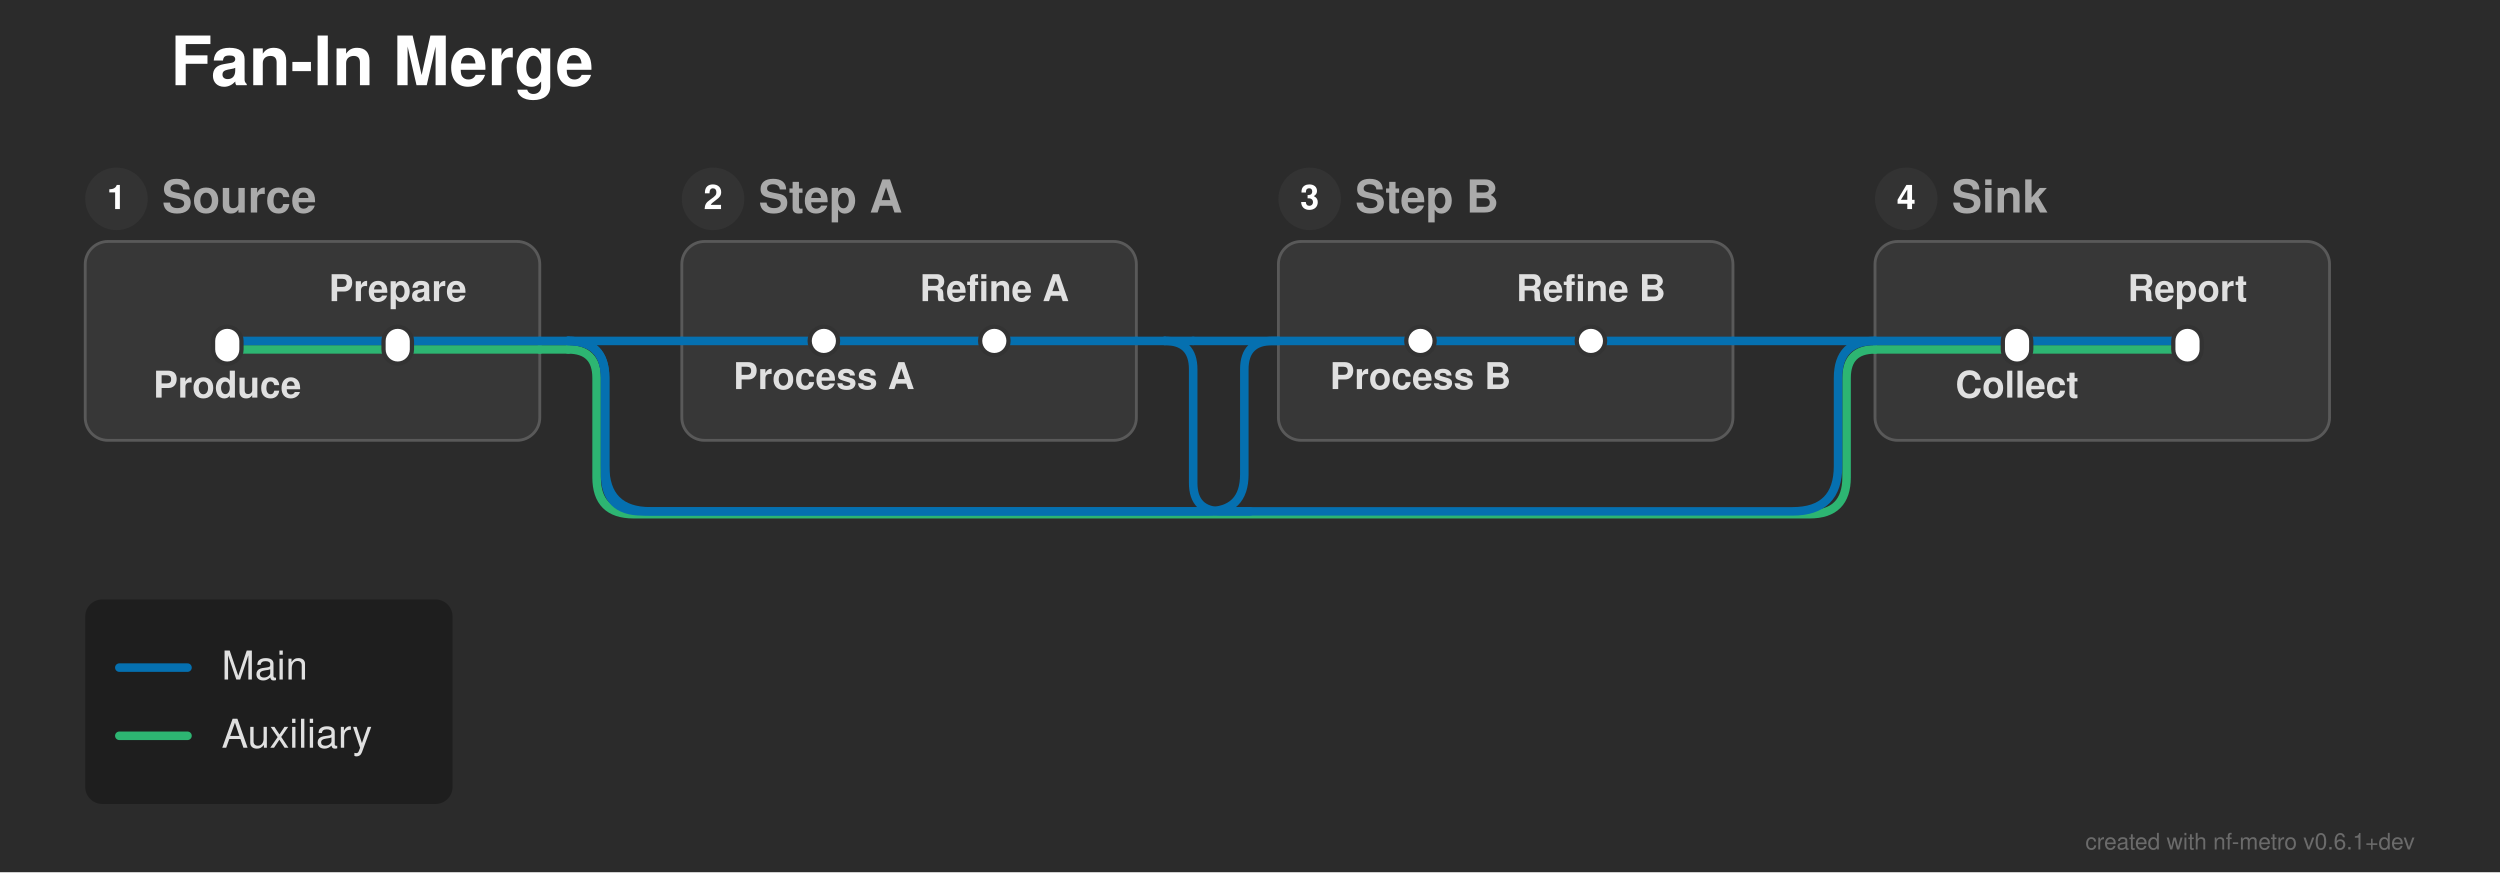
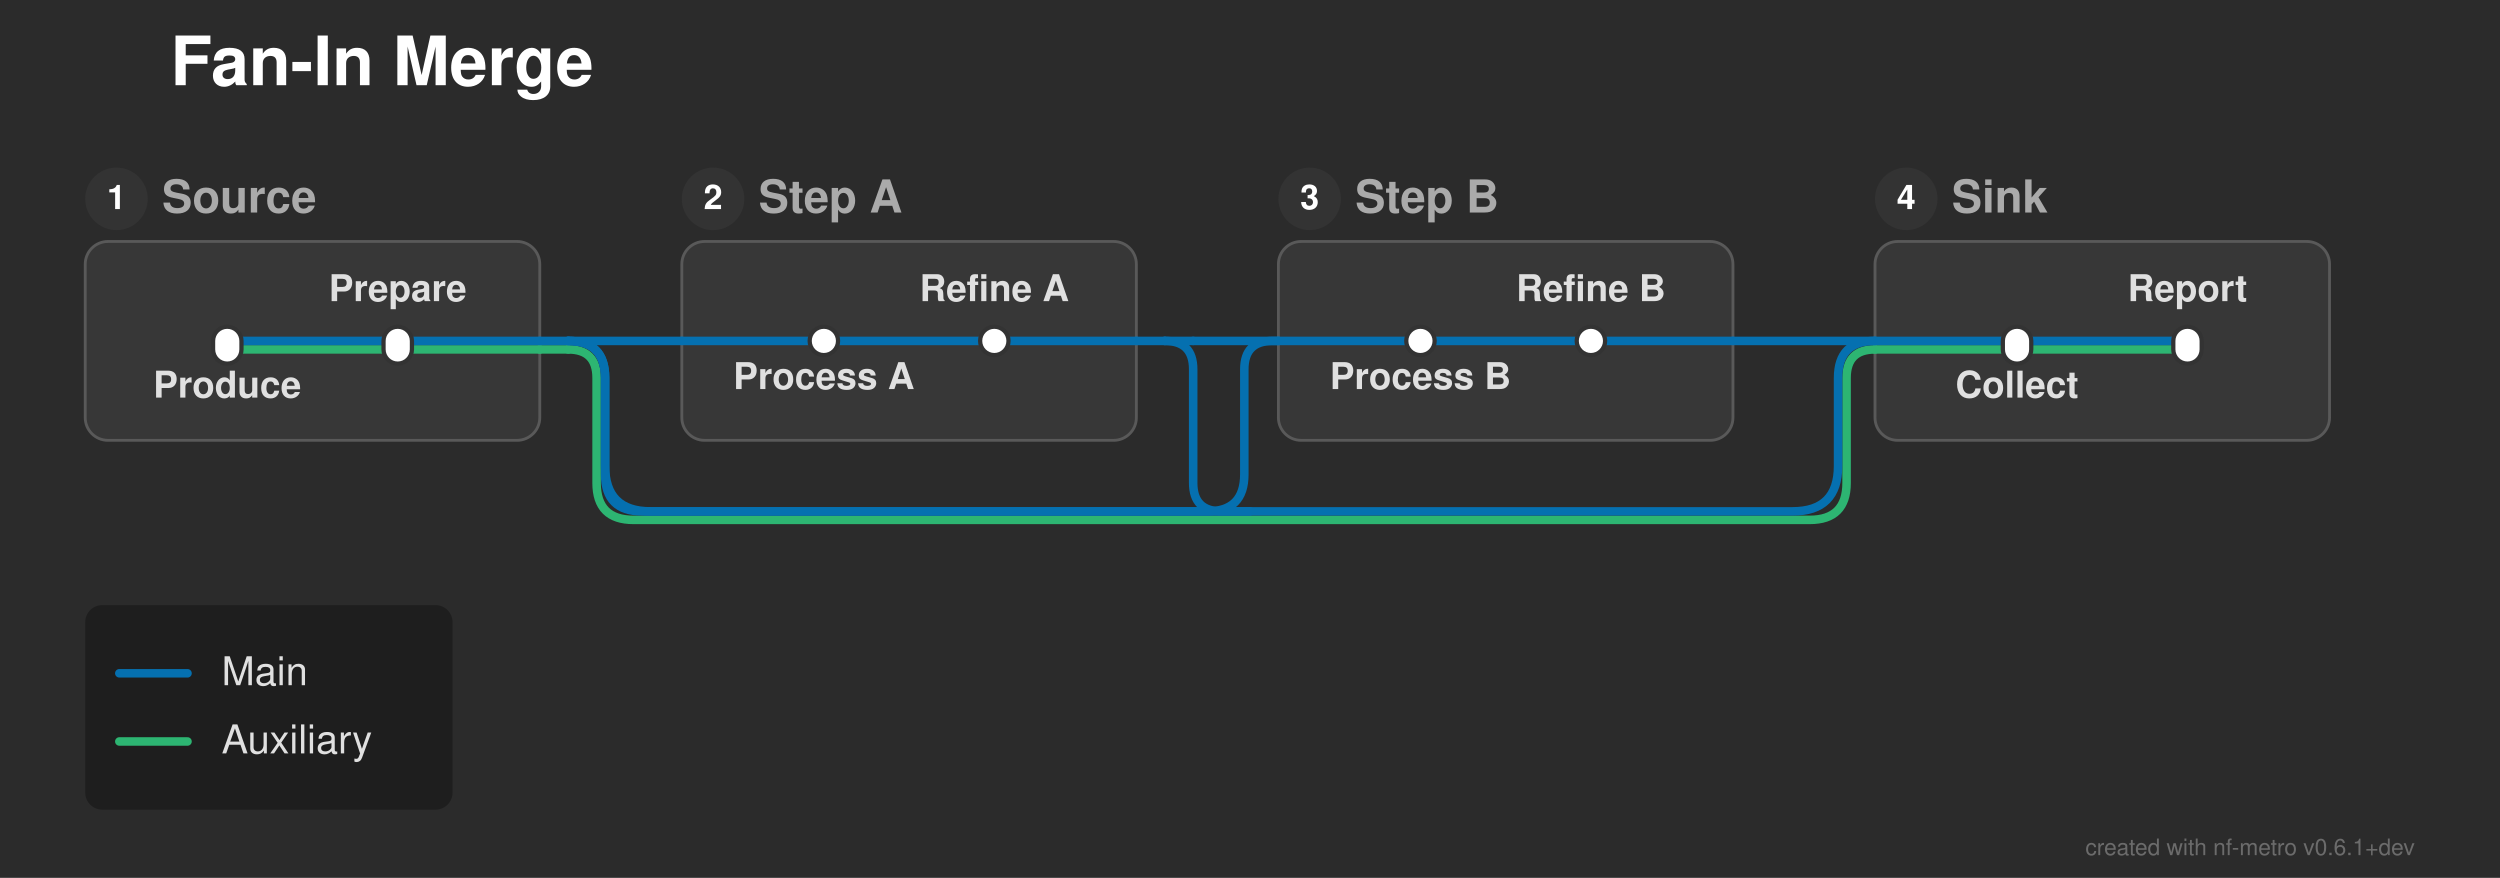
- <svg xmlns="http://www.w3.org/2000/svg" width="880" height="307" viewBox="0 0 880 307">
+ <svg xmlns="http://www.w3.org/2000/svg" width="880" height="309" viewBox="0 0 880 309">
  <defs>
</defs>
-   <rect x="0" y="0" width="880" height="307" fill="#2b2b2b" />
+   <rect x="0" y="0" width="880" height="309" fill="#2b2b2b" />
  <text x="60.0" y="30.0" font-size="24.0" fill="#ffffff" font-family="'Helvetica Neue', Helvetica, Arial, sans-serif" font-weight="bold" class="nf-metro-title">Fan-In Merge</text>
  <rect x="30.0" y="85.0" width="160.0" height="70.0" rx="8" ry="8" fill="#373737" stroke="#595959" stroke-width="1.0" />
  <circle cx="41.0" cy="70.0" r="11" fill="#333333" class="nf-metro-section-num-circle" />
  <text x="41.0" y="70.0" font-size="12" fill="#ffffff" font-family="'Helvetica Neue', Helvetica, Arial, sans-serif" font-weight="bold" text-anchor="middle" dy="0.3em">1</text>
  <text x="57.0" y="70.0" font-size="16.0" fill="#aaaaaa" font-family="'Helvetica Neue', Helvetica, Arial, sans-serif" font-weight="bold" dy="0.3em" class="nf-metro-section-label">Source</text>
  <rect x="240.0" y="85.0" width="160.0" height="70.0" rx="8" ry="8" fill="#373737" stroke="#595959" stroke-width="1.0" />
  <circle cx="251.0" cy="70.0" r="11" fill="#333333" class="nf-metro-section-num-circle" />
  <text x="251.0" y="70.0" font-size="12" fill="#ffffff" font-family="'Helvetica Neue', Helvetica, Arial, sans-serif" font-weight="bold" text-anchor="middle" dy="0.3em">2</text>
  <text x="267.0" y="70.0" font-size="16.0" fill="#aaaaaa" font-family="'Helvetica Neue', Helvetica, Arial, sans-serif" font-weight="bold" dy="0.3em" class="nf-metro-section-label">Step A</text>
  <rect x="450.0" y="85.0" width="160.0" height="70.0" rx="8" ry="8" fill="#373737" stroke="#595959" stroke-width="1.0" />
  <circle cx="461.0" cy="70.0" r="11" fill="#333333" class="nf-metro-section-num-circle" />
  <text x="461.0" y="70.0" font-size="12" fill="#ffffff" font-family="'Helvetica Neue', Helvetica, Arial, sans-serif" font-weight="bold" text-anchor="middle" dy="0.3em">3</text>
  <text x="477.0" y="70.0" font-size="16.0" fill="#aaaaaa" font-family="'Helvetica Neue', Helvetica, Arial, sans-serif" font-weight="bold" dy="0.3em" class="nf-metro-section-label">Step B</text>
  <rect x="660.0" y="85.0" width="160.0" height="70.0" rx="8" ry="8" fill="#373737" stroke="#595959" stroke-width="1.0" />
  <circle cx="671.0" cy="70.0" r="11" fill="#333333" class="nf-metro-section-num-circle" />
  <text x="671.0" y="70.0" font-size="12" fill="#ffffff" font-family="'Helvetica Neue', Helvetica, Arial, sans-serif" font-weight="bold" text-anchor="middle" dy="0.3em">4</text>
  <text x="687.0" y="70.0" font-size="16.0" fill="#aaaaaa" font-family="'Helvetica Neue', Helvetica, Arial, sans-serif" font-weight="bold" dy="0.3em" class="nf-metro-section-label">Sink</text>
  <path d="M80.0,123.0 L140.0,123.0" stroke="#2db572" stroke-width="3.0" stroke-linecap="round" />
  <path d="M710.0,123.0 L770.0,123.0" stroke="#2db572" stroke-width="3.0" stroke-linecap="round" />
  <path d="M140.0,123.0 L190.0,123.0" stroke="#2db572" stroke-width="3.0" stroke-linecap="round" />
  <path d="M660.0,123.0 L710.0,123.0" stroke="#2db572" stroke-width="3.0" stroke-linecap="round" />
  <path d="M190.0,123.0 L200.0,123.0" stroke="#2db572" stroke-width="3.0" stroke-linecap="round" />
-   <path d="M200.0,123.0 L200.0,123.0 Q210.0,123.0,210.0,133.0 L210.0,168.0 Q210.0,181.0,223.0,181.0 L637.0,181.0 Q650.0,181.0,650.0,168.0 L650.0,133.0 Q650.0,123.0,660.0,123.0 L660.0,123.0" stroke="#2db572" stroke-width="3.0" fill="none" stroke-linecap="round" stroke-linejoin="round" />
+   <path d="M200.0,123.0 L200.0,123.0 Q210.0,123.0,210.0,133.0 L210.0,170.0 Q210.0,183.0,223.0,183.0 L637.0,183.0 Q650.0,183.0,650.0,170.0 L650.0,133.0 Q650.0,123.0,660.0,123.0 L660.0,123.0" stroke="#2db572" stroke-width="3.0" fill="none" stroke-linecap="round" stroke-linejoin="round" />
  <path d="M80.0,120.0 L140.0,120.0" stroke="#0570b0" stroke-width="3.0" stroke-linecap="round" />
  <path d="M290.0,120.0 L350.0,120.0" stroke="#0570b0" stroke-width="3.0" stroke-linecap="round" />
  <path d="M500.0,120.0 L560.0,120.0" stroke="#0570b0" stroke-width="3.0" stroke-linecap="round" />
  <path d="M710.0,120.0 L770.0,120.0" stroke="#0570b0" stroke-width="3.0" stroke-linecap="round" />
  <path d="M140.0,120.0 L190.0,120.0" stroke="#0570b0" stroke-width="3.0" stroke-linecap="round" />
  <path d="M240.0,120.0 L290.0,120.0" stroke="#0570b0" stroke-width="3.0" stroke-linecap="round" />
  <path d="M450.0,120.0 L500.0,120.0" stroke="#0570b0" stroke-width="3.0" stroke-linecap="round" />
  <path d="M660.0,120.0 L710.0,120.0" stroke="#0570b0" stroke-width="3.0" stroke-linecap="round" />
  <path d="M350.0,120.0 L400.0,120.0" stroke="#0570b0" stroke-width="3.0" stroke-linecap="round" />
  <path d="M560.0,120.0 L610.0,120.0" stroke="#0570b0" stroke-width="3.0" stroke-linecap="round" />
  <path d="M190.0,120.0 L200.0,120.0" stroke="#0570b0" stroke-width="3.0" stroke-linecap="round" />
  <path d="M200.0,120.0 L240.0,120.0" stroke="#0570b0" stroke-width="3.0" stroke-linecap="round" />
  <path d="M400.0,120.0 L410.0,120.0" stroke="#0570b0" stroke-width="3.0" stroke-linecap="round" />
  <path d="M610.0,120.0 L660.0,120.0" stroke="#0570b0" stroke-width="3.0" stroke-linecap="round" />
  <path d="M200.0,120.0 L200.0,120.0 Q213.0,120.0,213.0,133.0 L213.0,167.0 Q213.0,180.0,226.0,180.0 L425.0,180.0 Q438.0,180.0,438.0,167.0 L438.0,130.0 Q438.0,120.0,448.0,120.0 L450.0,120.0" stroke="#0570b0" stroke-width="3.0" fill="none" stroke-linecap="round" stroke-linejoin="round" />
  <path d="M410.0,120.0 L420.0,120.0" stroke="#0570b0" stroke-width="3.0" stroke-linecap="round" />
  <path d="M420.0,120.0 L450.0,120.0" stroke="#0570b0" stroke-width="3.0" stroke-linecap="round" />
  <path d="M200.0,120.0 L200.0,120.0 Q213.0,120.0,213.0,133.0 L213.0,164.0 Q213.0,180.0,229.0,180.0 L631.0,180.0 Q647.0,180.0,647.0,164.0 L647.0,133.0 Q647.0,120.0,660.0,120.0 L660.0,120.0" stroke="#0570b0" stroke-width="3.0" fill="none" stroke-linecap="round" stroke-linejoin="round" />
  <path d="M410.0,120.0 L410.0,120.0 Q420.0,120.0,420.0,130.0 L420.0,170.0 Q420.0,180.0,430.0,180.0 L440.0,180.0" stroke="#0570b0" stroke-width="3.0" fill="none" stroke-linecap="round" stroke-linejoin="round" />
  <rect x="75.0" y="115.0" width="10.0" height="13.0" rx="5.0" ry="5.0" fill="#ffffff" stroke="#333333" stroke-width="1.5" />
  <rect x="135.0" y="115.0" width="10.0" height="13.0" rx="5.0" ry="5.0" fill="#ffffff" stroke="#333333" stroke-width="1.5" />
  <rect x="285.0" y="115.0" width="10.0" height="10.0" rx="5.0" ry="5.0" fill="#ffffff" stroke="#333333" stroke-width="1.5" />
  <rect x="345.0" y="115.0" width="10.0" height="10.0" rx="5.0" ry="5.0" fill="#ffffff" stroke="#333333" stroke-width="1.5" />
  <rect x="495.0" y="115.0" width="10.0" height="10.0" rx="5.0" ry="5.0" fill="#ffffff" stroke="#333333" stroke-width="1.5" />
  <rect x="555.0" y="115.0" width="10.0" height="10.0" rx="5.0" ry="5.0" fill="#ffffff" stroke="#333333" stroke-width="1.5" />
  <rect x="705.0" y="115.0" width="10.0" height="13.0" rx="5.0" ry="5.0" fill="#ffffff" stroke="#333333" stroke-width="1.5" />
  <rect x="765.0" y="115.0" width="10.0" height="13.0" rx="5.0" ry="5.0" fill="#ffffff" stroke="#333333" stroke-width="1.5" />
  <text x="80.0" y="134.0" font-size="13.0" fill="#e0e0e0" font-family="'Helvetica Neue', Helvetica, Arial, sans-serif" font-weight="bold" text-anchor="middle" dominant-baseline="hanging">Produce</text>
  <text x="290.0" y="131.0" font-size="13.0" fill="#e0e0e0" font-family="'Helvetica Neue', Helvetica, Arial, sans-serif" font-weight="bold" text-anchor="middle" dominant-baseline="hanging">Process A</text>
  <text x="500.0" y="131.0" font-size="13.0" fill="#e0e0e0" font-family="'Helvetica Neue', Helvetica, Arial, sans-serif" font-weight="bold" text-anchor="middle" dominant-baseline="hanging">Process B</text>
  <text x="710.0" y="134.0" font-size="13.0" fill="#e0e0e0" font-family="'Helvetica Neue', Helvetica, Arial, sans-serif" font-weight="bold" text-anchor="middle" dominant-baseline="hanging">Collect</text>
  <text x="140.0" y="106.0" font-size="13.0" fill="#e0e0e0" font-family="'Helvetica Neue', Helvetica, Arial, sans-serif" font-weight="bold" text-anchor="middle" dominant-baseline="auto">Prepare</text>
  <text x="350.0" y="106.0" font-size="13.0" fill="#e0e0e0" font-family="'Helvetica Neue', Helvetica, Arial, sans-serif" font-weight="bold" text-anchor="middle" dominant-baseline="auto">Refine A</text>
  <text x="560.0" y="106.0" font-size="13.0" fill="#e0e0e0" font-family="'Helvetica Neue', Helvetica, Arial, sans-serif" font-weight="bold" text-anchor="middle" dominant-baseline="auto">Refine B</text>
  <text x="770.0" y="106.0" font-size="13.0" fill="#e0e0e0" font-family="'Helvetica Neue', Helvetica, Arial, sans-serif" font-weight="bold" text-anchor="middle" dominant-baseline="auto">Report</text>
-   <rect x="30.0" y="211.0" width="129.3" height="72.0" rx="6" ry="6" fill="rgba(0, 0, 0, 0.3)" />
-   <path d="M42.0,235.0 L66.0,235.0" stroke="#0570b0" stroke-width="3.0" stroke-linecap="round" />
-   <text x="78.0" y="235.0" font-size="14.0" fill="#e0e0e0" font-family="'Helvetica Neue', Helvetica, Arial, sans-serif" dy="0.3em">Main</text>
-   <path d="M42.0,259.0 L66.0,259.0" stroke="#2db572" stroke-width="3.0" stroke-linecap="round" />
-   <text x="78.0" y="259.0" font-size="14.0" fill="#e0e0e0" font-family="'Helvetica Neue', Helvetica, Arial, sans-serif" dy="0.3em">Auxiliary</text>
-   <text x="850.0" y="299.0" font-size="8" fill="rgba(150, 150, 150, 0.6)" font-family="'Helvetica Neue', Helvetica, Arial, sans-serif" text-anchor="end">created with nf-metro v0.6.1+dev</text>
+   <rect x="30.0" y="213.0" width="129.3" height="72.0" rx="6" ry="6" fill="rgba(0, 0, 0, 0.3)" />
+   <path d="M42.0,237.0 L66.0,237.0" stroke="#0570b0" stroke-width="3.0" stroke-linecap="round" />
+   <text x="78.0" y="237.0" font-size="14.0" fill="#e0e0e0" font-family="'Helvetica Neue', Helvetica, Arial, sans-serif" dy="0.3em">Main</text>
+   <path d="M42.0,261.0 L66.0,261.0" stroke="#2db572" stroke-width="3.0" stroke-linecap="round" />
+   <text x="78.0" y="261.0" font-size="14.0" fill="#e0e0e0" font-family="'Helvetica Neue', Helvetica, Arial, sans-serif" dy="0.3em">Auxiliary</text>
+   <text x="850.0" y="301.0" font-size="8" fill="rgba(150, 150, 150, 0.6)" font-family="'Helvetica Neue', Helvetica, Arial, sans-serif" text-anchor="end">created with nf-metro v0.6.1+dev</text>
</svg>
